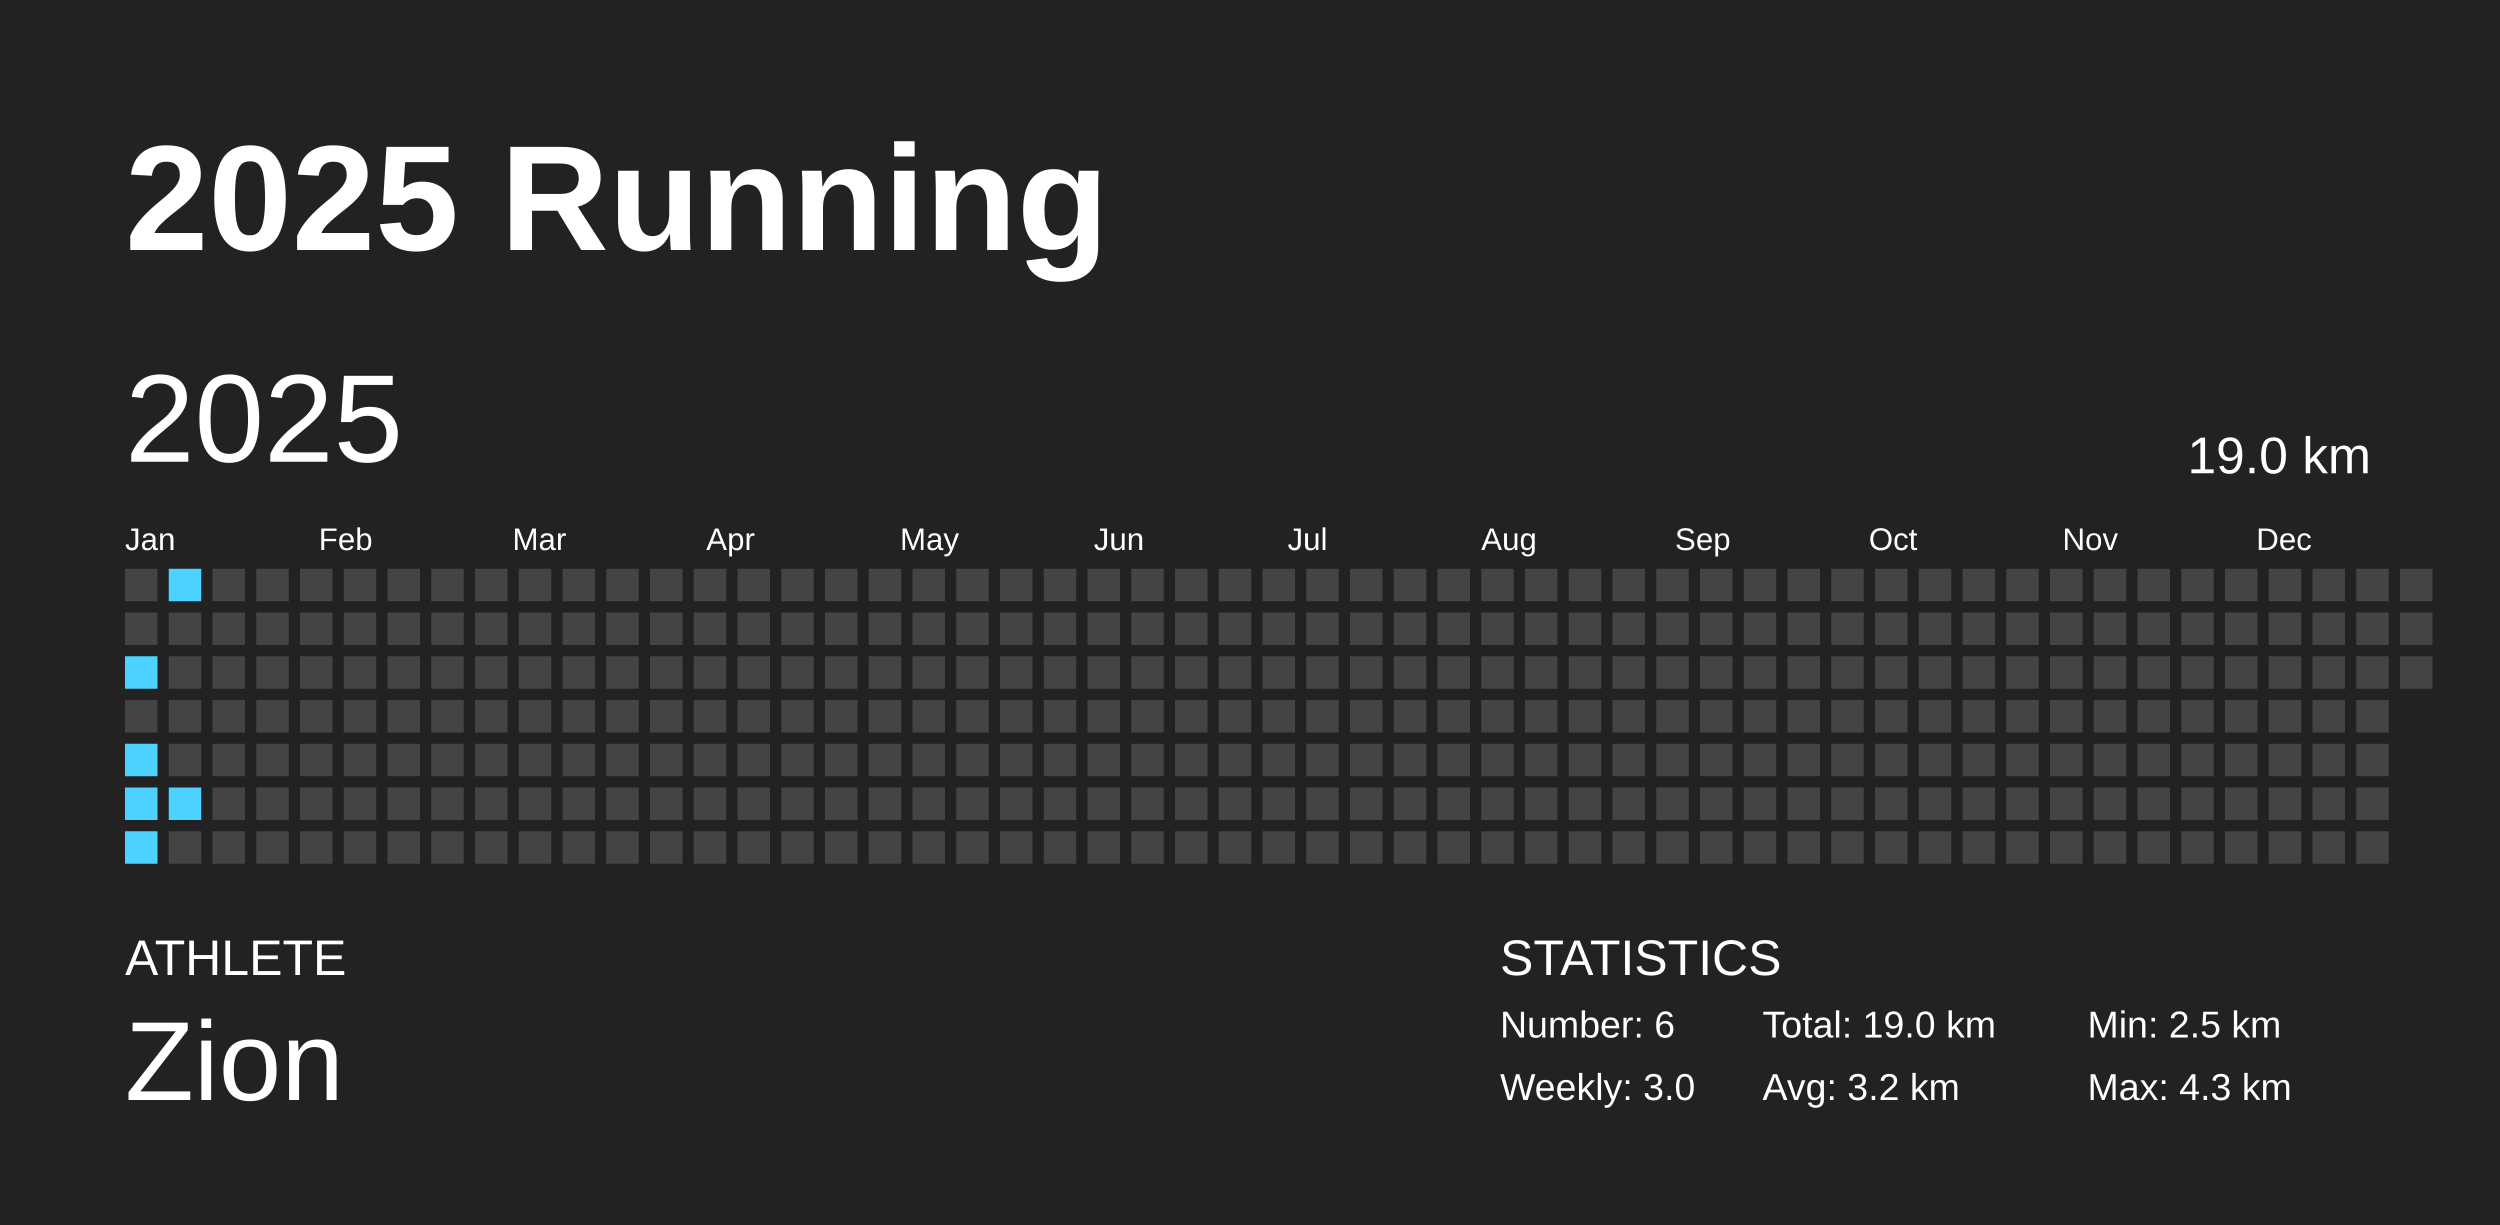
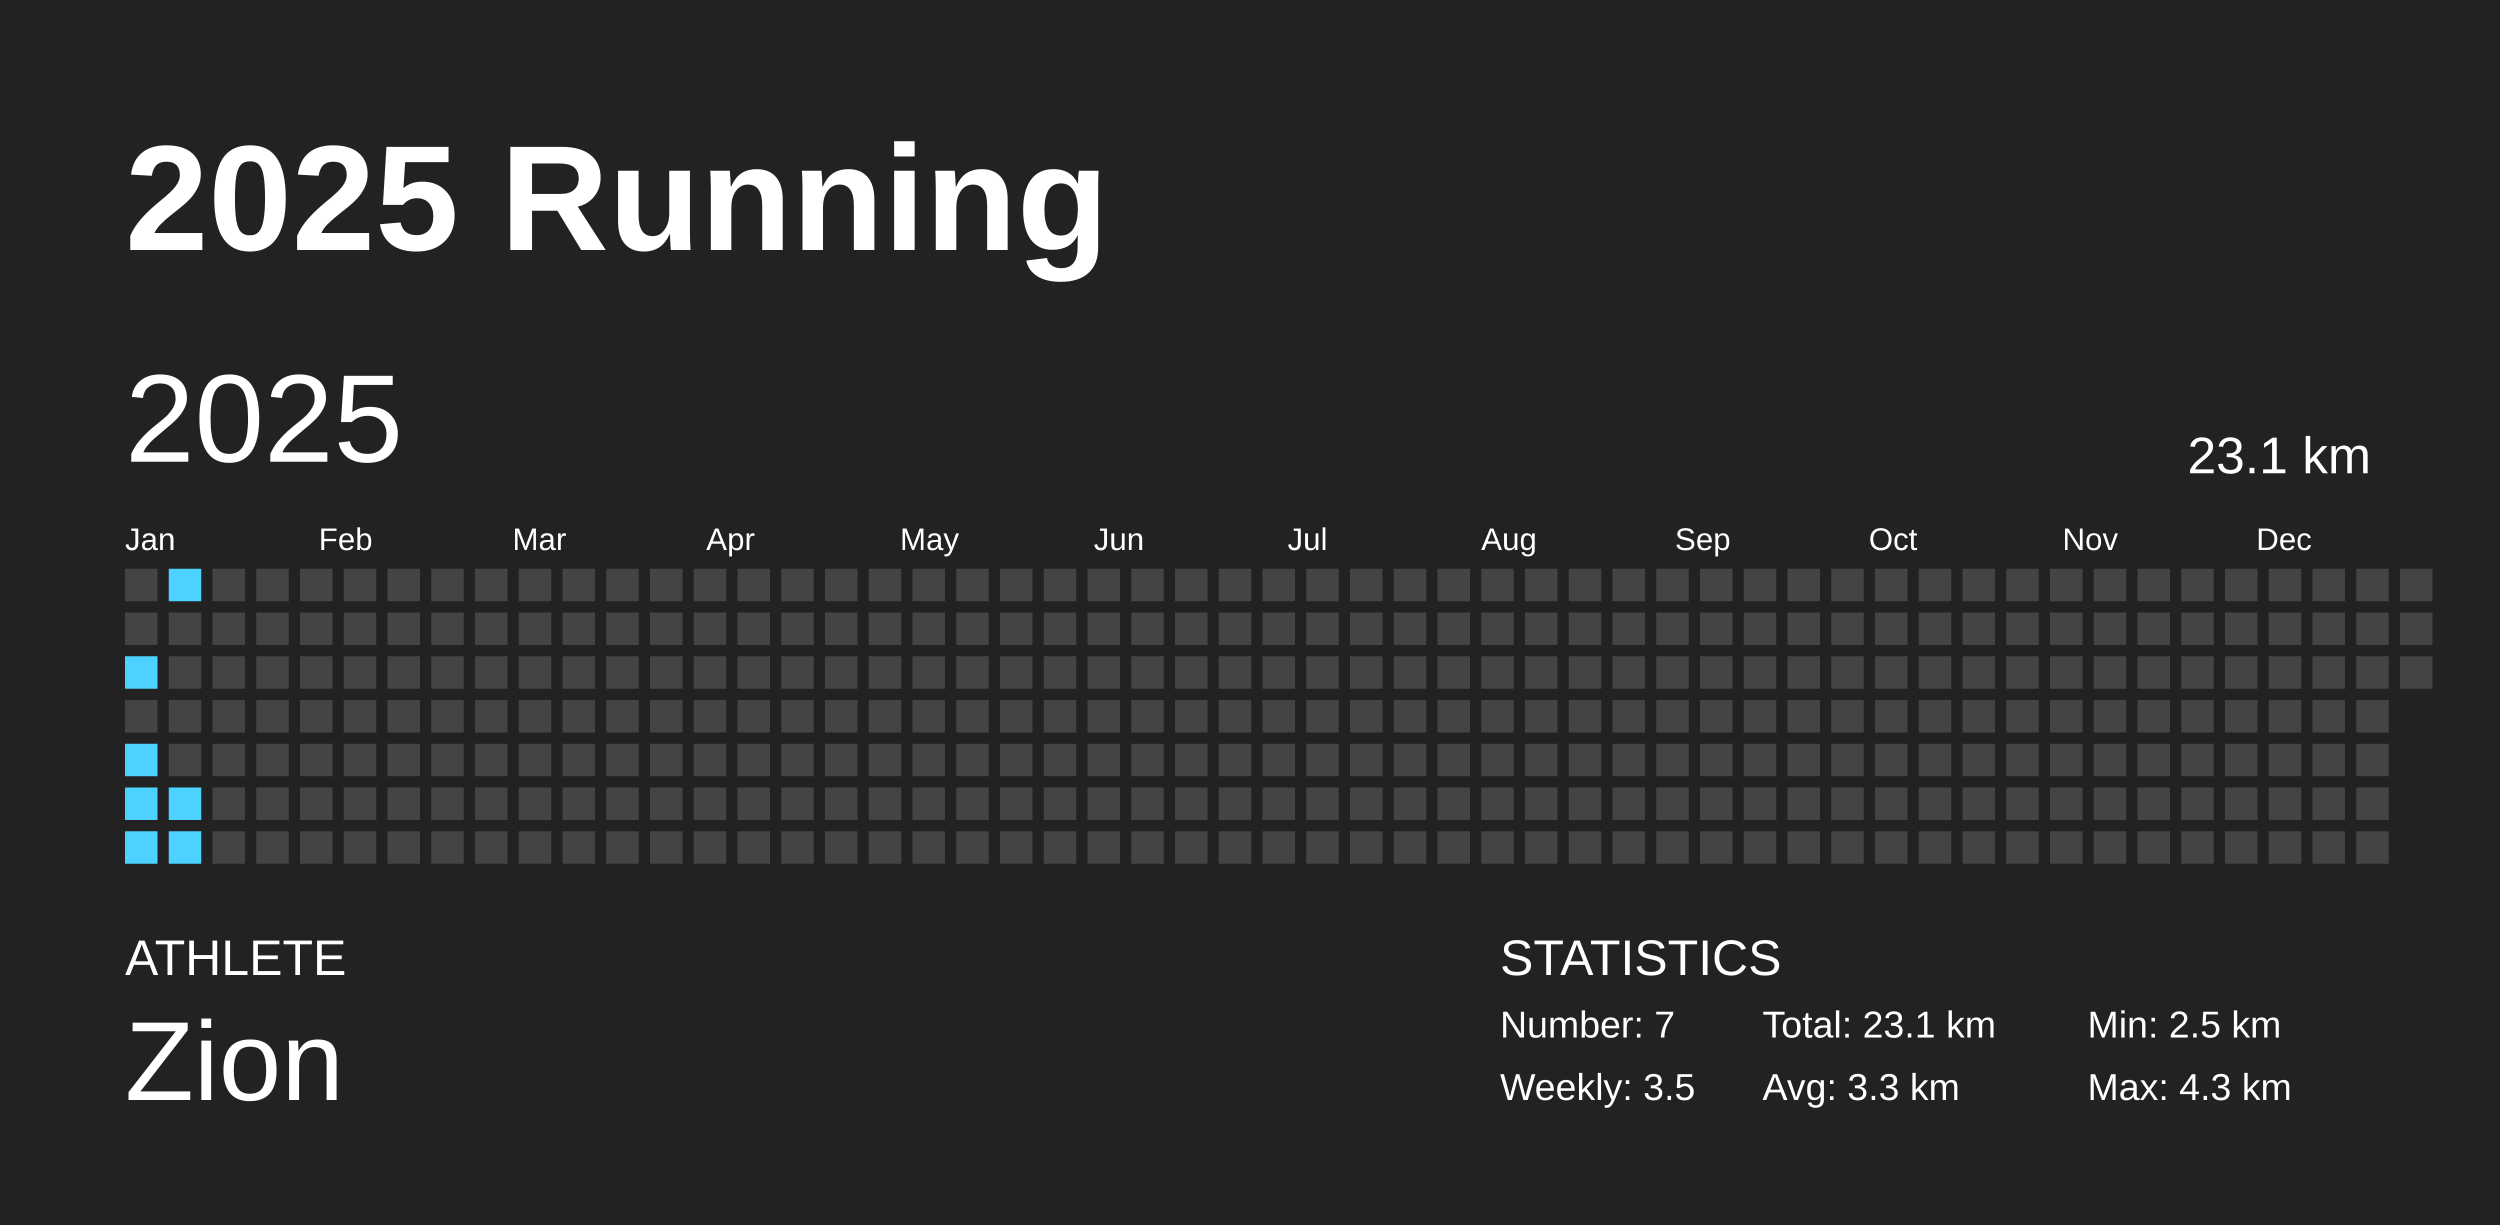
<svg xmlns="http://www.w3.org/2000/svg" baseProfile="full" height="98mm" version="1.1" viewBox="0,0,200,98" width="200mm">
  <defs />
  <rect fill="#222222" height="98" width="200" x="0" y="0" />
  <text fill="#FFFFFF" style="font-size:12px; font-family:Arial; font-weight:bold;" x="10" y="20">2025 Running</text>
  <text fill="#FFFFFF" style="font-size:4px; font-family:Arial" x="10" y="78">ATHLETE</text>
  <text fill="#FFFFFF" style="font-size:9px; font-family:Arial" x="10" y="88">Zion</text>
  <text fill="#FFFFFF" style="font-size:4px; font-family:Arial" x="120" y="78">STATISTICS</text>
-   <text fill="#FFFFFF" style="font-size:3px; font-family:Arial" x="120" y="83">Number: 6</text>
-   <text fill="#FFFFFF" style="font-size:3px; font-family:Arial" x="120" y="88">Weekly: 3.0</text>
-   <text fill="#FFFFFF" style="font-size:3px; font-family:Arial" x="141" y="83">Total: 19.0 km</text>
-   <text fill="#FFFFFF" style="font-size:3px; font-family:Arial" x="141" y="88">Avg: 3.2 km</text>
+   <text fill="#FFFFFF" style="font-size:3px; font-family:Arial" x="120" y="83">Number: 7</text>
+   <text fill="#FFFFFF" style="font-size:3px; font-family:Arial" x="120" y="88">Weekly: 3.5</text>
+   <text fill="#FFFFFF" style="font-size:3px; font-family:Arial" x="141" y="83">Total: 23.1 km</text>
+   <text fill="#FFFFFF" style="font-size:3px; font-family:Arial" x="141" y="88">Avg: 3.3 km</text>
  <text fill="#FFFFFF" style="font-size:3px; font-family:Arial" x="167" y="83">Min: 2.5 km</text>
  <text fill="#FFFFFF" style="font-size:3px; font-family:Arial" x="167" y="88">Max: 4.3 km</text>
  <text dominant-baseline="hanging" fill="#FFFFFF" style="font-size:10.0px; font-family:Arial;" x="10" y="30">2025</text>
-   <text dominant-baseline="hanging" fill="#FFFFFF" style="font-size:4.125px; font-family:Arial;" x="175" y="35">19.0 km</text>
+   <text dominant-baseline="hanging" fill="#FFFFFF" style="font-size:4.125px; font-family:Arial;" x="175" y="35">23.1 km</text>
  <text fill="#FFFFFF" style="font-size:2.5px; font-family:Arial" x="10.0" y="44">Jan</text>
  <text fill="#FFFFFF" style="font-size:2.5px; font-family:Arial" x="25.5" y="44">Feb</text>
  <text fill="#FFFFFF" style="font-size:2.5px; font-family:Arial" x="41.0" y="44">Mar</text>
  <text fill="#FFFFFF" style="font-size:2.5px; font-family:Arial" x="56.5" y="44">Apr</text>
  <text fill="#FFFFFF" style="font-size:2.5px; font-family:Arial" x="72.0" y="44">May</text>
  <text fill="#FFFFFF" style="font-size:2.5px; font-family:Arial" x="87.5" y="44">Jun</text>
  <text fill="#FFFFFF" style="font-size:2.5px; font-family:Arial" x="103.0" y="44">Jul</text>
  <text fill="#FFFFFF" style="font-size:2.5px; font-family:Arial" x="118.5" y="44">Aug</text>
  <text fill="#FFFFFF" style="font-size:2.5px; font-family:Arial" x="134.0" y="44">Sep</text>
  <text fill="#FFFFFF" style="font-size:2.5px; font-family:Arial" x="149.5" y="44">Oct</text>
  <text fill="#FFFFFF" style="font-size:2.5px; font-family:Arial" x="165.0" y="44">Nov</text>
  <text fill="#FFFFFF" style="font-size:2.5px; font-family:Arial" x="180.5" y="44">Dec</text>
  <rect fill="#444444" height="2.6" width="2.6" x="10.0" y="45.5" />
  <rect fill="#444444" height="2.6" width="2.6" x="10.0" y="49.0" />
  <rect fill="#4dd2ff" height="2.6" width="2.6" x="10.0" y="52.5" />
  <rect fill="#444444" height="2.6" width="2.6" x="10.0" y="56.0" />
  <rect fill="#4dd2ff" height="2.6" width="2.6" x="10.0" y="59.5" />
  <rect fill="#4dd2ff" height="2.6" width="2.6" x="10.0" y="63.0" />
  <rect fill="#4dd2ff" height="2.6" width="2.6" x="10.0" y="66.5" />
  <rect fill="#4dd2ff" height="2.6" width="2.6" x="13.5" y="45.5" />
  <rect fill="#444444" height="2.6" width="2.6" x="13.5" y="49.0" />
  <rect fill="#444444" height="2.6" width="2.6" x="13.5" y="52.5" />
  <rect fill="#444444" height="2.6" width="2.6" x="13.5" y="56.0" />
  <rect fill="#444444" height="2.6" width="2.6" x="13.5" y="59.5" />
  <rect fill="#4dd2ff" height="2.6" width="2.6" x="13.5" y="63.0" />
-   <rect fill="#444444" height="2.6" width="2.6" x="13.5" y="66.5" />
+   <rect fill="#4dd2ff" height="2.6" width="2.6" x="13.5" y="66.5" />
  <rect fill="#444444" height="2.6" width="2.6" x="17.0" y="45.5" />
  <rect fill="#444444" height="2.6" width="2.6" x="17.0" y="49.0" />
  <rect fill="#444444" height="2.6" width="2.6" x="17.0" y="52.5" />
  <rect fill="#444444" height="2.6" width="2.6" x="17.0" y="56.0" />
  <rect fill="#444444" height="2.6" width="2.6" x="17.0" y="59.5" />
  <rect fill="#444444" height="2.6" width="2.6" x="17.0" y="63.0" />
  <rect fill="#444444" height="2.6" width="2.6" x="17.0" y="66.5" />
  <rect fill="#444444" height="2.6" width="2.6" x="20.5" y="45.5" />
  <rect fill="#444444" height="2.6" width="2.6" x="20.5" y="49.0" />
  <rect fill="#444444" height="2.6" width="2.6" x="20.5" y="52.5" />
  <rect fill="#444444" height="2.6" width="2.6" x="20.5" y="56.0" />
  <rect fill="#444444" height="2.6" width="2.6" x="20.5" y="59.5" />
  <rect fill="#444444" height="2.6" width="2.6" x="20.5" y="63.0" />
  <rect fill="#444444" height="2.6" width="2.6" x="20.5" y="66.5" />
  <rect fill="#444444" height="2.6" width="2.6" x="24.0" y="45.5" />
  <rect fill="#444444" height="2.6" width="2.6" x="24.0" y="49.0" />
  <rect fill="#444444" height="2.6" width="2.6" x="24.0" y="52.5" />
  <rect fill="#444444" height="2.6" width="2.6" x="24.0" y="56.0" />
  <rect fill="#444444" height="2.6" width="2.6" x="24.0" y="59.5" />
  <rect fill="#444444" height="2.6" width="2.6" x="24.0" y="63.0" />
  <rect fill="#444444" height="2.6" width="2.6" x="24.0" y="66.5" />
  <rect fill="#444444" height="2.6" width="2.6" x="27.5" y="45.5" />
  <rect fill="#444444" height="2.6" width="2.6" x="27.5" y="49.0" />
  <rect fill="#444444" height="2.6" width="2.6" x="27.5" y="52.5" />
  <rect fill="#444444" height="2.6" width="2.6" x="27.5" y="56.0" />
  <rect fill="#444444" height="2.6" width="2.6" x="27.5" y="59.5" />
  <rect fill="#444444" height="2.6" width="2.6" x="27.5" y="63.0" />
  <rect fill="#444444" height="2.6" width="2.6" x="27.5" y="66.5" />
  <rect fill="#444444" height="2.6" width="2.6" x="31.0" y="45.5" />
  <rect fill="#444444" height="2.6" width="2.6" x="31.0" y="49.0" />
  <rect fill="#444444" height="2.6" width="2.6" x="31.0" y="52.5" />
  <rect fill="#444444" height="2.6" width="2.6" x="31.0" y="56.0" />
  <rect fill="#444444" height="2.6" width="2.6" x="31.0" y="59.5" />
  <rect fill="#444444" height="2.6" width="2.6" x="31.0" y="63.0" />
  <rect fill="#444444" height="2.6" width="2.6" x="31.0" y="66.5" />
  <rect fill="#444444" height="2.6" width="2.6" x="34.5" y="45.5" />
  <rect fill="#444444" height="2.6" width="2.6" x="34.5" y="49.0" />
  <rect fill="#444444" height="2.6" width="2.6" x="34.5" y="52.5" />
  <rect fill="#444444" height="2.6" width="2.6" x="34.5" y="56.0" />
  <rect fill="#444444" height="2.6" width="2.6" x="34.5" y="59.5" />
  <rect fill="#444444" height="2.6" width="2.6" x="34.5" y="63.0" />
  <rect fill="#444444" height="2.6" width="2.6" x="34.5" y="66.5" />
  <rect fill="#444444" height="2.6" width="2.6" x="38.0" y="45.5" />
  <rect fill="#444444" height="2.6" width="2.6" x="38.0" y="49.0" />
  <rect fill="#444444" height="2.6" width="2.6" x="38.0" y="52.5" />
  <rect fill="#444444" height="2.6" width="2.6" x="38.0" y="56.0" />
  <rect fill="#444444" height="2.6" width="2.6" x="38.0" y="59.5" />
  <rect fill="#444444" height="2.6" width="2.6" x="38.0" y="63.0" />
  <rect fill="#444444" height="2.6" width="2.6" x="38.0" y="66.5" />
  <rect fill="#444444" height="2.6" width="2.6" x="41.5" y="45.5" />
  <rect fill="#444444" height="2.6" width="2.6" x="41.5" y="49.0" />
  <rect fill="#444444" height="2.6" width="2.6" x="41.5" y="52.5" />
  <rect fill="#444444" height="2.6" width="2.6" x="41.5" y="56.0" />
  <rect fill="#444444" height="2.6" width="2.6" x="41.5" y="59.5" />
  <rect fill="#444444" height="2.6" width="2.6" x="41.5" y="63.0" />
  <rect fill="#444444" height="2.6" width="2.6" x="41.5" y="66.5" />
  <rect fill="#444444" height="2.6" width="2.6" x="45.0" y="45.5" />
  <rect fill="#444444" height="2.6" width="2.6" x="45.0" y="49.0" />
  <rect fill="#444444" height="2.6" width="2.6" x="45.0" y="52.5" />
  <rect fill="#444444" height="2.6" width="2.6" x="45.0" y="56.0" />
  <rect fill="#444444" height="2.6" width="2.6" x="45.0" y="59.5" />
  <rect fill="#444444" height="2.6" width="2.6" x="45.0" y="63.0" />
  <rect fill="#444444" height="2.6" width="2.6" x="45.0" y="66.5" />
  <rect fill="#444444" height="2.6" width="2.6" x="48.5" y="45.5" />
  <rect fill="#444444" height="2.6" width="2.6" x="48.5" y="49.0" />
  <rect fill="#444444" height="2.6" width="2.6" x="48.5" y="52.5" />
  <rect fill="#444444" height="2.6" width="2.6" x="48.5" y="56.0" />
  <rect fill="#444444" height="2.6" width="2.6" x="48.5" y="59.5" />
  <rect fill="#444444" height="2.6" width="2.6" x="48.5" y="63.0" />
  <rect fill="#444444" height="2.6" width="2.6" x="48.5" y="66.5" />
  <rect fill="#444444" height="2.6" width="2.6" x="52.0" y="45.5" />
  <rect fill="#444444" height="2.6" width="2.6" x="52.0" y="49.0" />
  <rect fill="#444444" height="2.6" width="2.6" x="52.0" y="52.5" />
  <rect fill="#444444" height="2.6" width="2.6" x="52.0" y="56.0" />
  <rect fill="#444444" height="2.6" width="2.6" x="52.0" y="59.5" />
  <rect fill="#444444" height="2.6" width="2.6" x="52.0" y="63.0" />
  <rect fill="#444444" height="2.6" width="2.6" x="52.0" y="66.5" />
  <rect fill="#444444" height="2.6" width="2.6" x="55.5" y="45.5" />
  <rect fill="#444444" height="2.6" width="2.6" x="55.5" y="49.0" />
  <rect fill="#444444" height="2.6" width="2.6" x="55.5" y="52.5" />
  <rect fill="#444444" height="2.6" width="2.6" x="55.5" y="56.0" />
  <rect fill="#444444" height="2.6" width="2.6" x="55.5" y="59.5" />
  <rect fill="#444444" height="2.6" width="2.6" x="55.5" y="63.0" />
  <rect fill="#444444" height="2.6" width="2.6" x="55.5" y="66.5" />
  <rect fill="#444444" height="2.6" width="2.6" x="59.0" y="45.5" />
  <rect fill="#444444" height="2.6" width="2.6" x="59.0" y="49.0" />
  <rect fill="#444444" height="2.6" width="2.6" x="59.0" y="52.5" />
  <rect fill="#444444" height="2.6" width="2.6" x="59.0" y="56.0" />
  <rect fill="#444444" height="2.6" width="2.6" x="59.0" y="59.5" />
  <rect fill="#444444" height="2.6" width="2.6" x="59.0" y="63.0" />
  <rect fill="#444444" height="2.6" width="2.6" x="59.0" y="66.5" />
  <rect fill="#444444" height="2.6" width="2.6" x="62.5" y="45.5" />
  <rect fill="#444444" height="2.6" width="2.6" x="62.5" y="49.0" />
  <rect fill="#444444" height="2.6" width="2.6" x="62.5" y="52.5" />
  <rect fill="#444444" height="2.6" width="2.6" x="62.5" y="56.0" />
  <rect fill="#444444" height="2.6" width="2.6" x="62.5" y="59.5" />
  <rect fill="#444444" height="2.6" width="2.6" x="62.5" y="63.0" />
  <rect fill="#444444" height="2.6" width="2.6" x="62.5" y="66.5" />
  <rect fill="#444444" height="2.6" width="2.6" x="66.0" y="45.5" />
  <rect fill="#444444" height="2.6" width="2.6" x="66.0" y="49.0" />
  <rect fill="#444444" height="2.6" width="2.6" x="66.0" y="52.5" />
  <rect fill="#444444" height="2.6" width="2.6" x="66.0" y="56.0" />
  <rect fill="#444444" height="2.6" width="2.6" x="66.0" y="59.5" />
  <rect fill="#444444" height="2.6" width="2.6" x="66.0" y="63.0" />
  <rect fill="#444444" height="2.6" width="2.6" x="66.0" y="66.5" />
  <rect fill="#444444" height="2.6" width="2.6" x="69.5" y="45.5" />
  <rect fill="#444444" height="2.6" width="2.6" x="69.5" y="49.0" />
  <rect fill="#444444" height="2.6" width="2.6" x="69.5" y="52.5" />
  <rect fill="#444444" height="2.6" width="2.6" x="69.5" y="56.0" />
  <rect fill="#444444" height="2.6" width="2.6" x="69.5" y="59.5" />
  <rect fill="#444444" height="2.6" width="2.6" x="69.5" y="63.0" />
  <rect fill="#444444" height="2.6" width="2.6" x="69.5" y="66.5" />
  <rect fill="#444444" height="2.6" width="2.6" x="73.0" y="45.5" />
  <rect fill="#444444" height="2.6" width="2.6" x="73.0" y="49.0" />
  <rect fill="#444444" height="2.6" width="2.6" x="73.0" y="52.5" />
  <rect fill="#444444" height="2.6" width="2.6" x="73.0" y="56.0" />
  <rect fill="#444444" height="2.6" width="2.6" x="73.0" y="59.5" />
  <rect fill="#444444" height="2.6" width="2.6" x="73.0" y="63.0" />
  <rect fill="#444444" height="2.6" width="2.6" x="73.0" y="66.5" />
  <rect fill="#444444" height="2.6" width="2.6" x="76.5" y="45.5" />
  <rect fill="#444444" height="2.6" width="2.6" x="76.5" y="49.0" />
  <rect fill="#444444" height="2.6" width="2.6" x="76.5" y="52.5" />
  <rect fill="#444444" height="2.6" width="2.6" x="76.5" y="56.0" />
  <rect fill="#444444" height="2.6" width="2.6" x="76.5" y="59.5" />
  <rect fill="#444444" height="2.6" width="2.6" x="76.5" y="63.0" />
  <rect fill="#444444" height="2.6" width="2.6" x="76.5" y="66.5" />
  <rect fill="#444444" height="2.6" width="2.6" x="80.0" y="45.5" />
  <rect fill="#444444" height="2.6" width="2.6" x="80.0" y="49.0" />
  <rect fill="#444444" height="2.6" width="2.6" x="80.0" y="52.5" />
  <rect fill="#444444" height="2.6" width="2.6" x="80.0" y="56.0" />
  <rect fill="#444444" height="2.6" width="2.6" x="80.0" y="59.5" />
  <rect fill="#444444" height="2.6" width="2.6" x="80.0" y="63.0" />
  <rect fill="#444444" height="2.6" width="2.6" x="80.0" y="66.5" />
  <rect fill="#444444" height="2.6" width="2.6" x="83.5" y="45.5" />
  <rect fill="#444444" height="2.6" width="2.6" x="83.5" y="49.0" />
  <rect fill="#444444" height="2.6" width="2.6" x="83.5" y="52.5" />
  <rect fill="#444444" height="2.6" width="2.6" x="83.5" y="56.0" />
  <rect fill="#444444" height="2.6" width="2.6" x="83.5" y="59.5" />
  <rect fill="#444444" height="2.6" width="2.6" x="83.5" y="63.0" />
  <rect fill="#444444" height="2.6" width="2.6" x="83.5" y="66.5" />
  <rect fill="#444444" height="2.6" width="2.6" x="87.0" y="45.5" />
  <rect fill="#444444" height="2.6" width="2.6" x="87.0" y="49.0" />
  <rect fill="#444444" height="2.6" width="2.6" x="87.0" y="52.5" />
  <rect fill="#444444" height="2.6" width="2.6" x="87.0" y="56.0" />
  <rect fill="#444444" height="2.6" width="2.6" x="87.0" y="59.5" />
  <rect fill="#444444" height="2.6" width="2.6" x="87.0" y="63.0" />
  <rect fill="#444444" height="2.6" width="2.6" x="87.0" y="66.5" />
  <rect fill="#444444" height="2.6" width="2.6" x="90.5" y="45.5" />
  <rect fill="#444444" height="2.6" width="2.6" x="90.5" y="49.0" />
  <rect fill="#444444" height="2.6" width="2.6" x="90.5" y="52.5" />
  <rect fill="#444444" height="2.6" width="2.6" x="90.5" y="56.0" />
  <rect fill="#444444" height="2.6" width="2.6" x="90.5" y="59.5" />
  <rect fill="#444444" height="2.6" width="2.6" x="90.5" y="63.0" />
  <rect fill="#444444" height="2.6" width="2.6" x="90.5" y="66.5" />
  <rect fill="#444444" height="2.6" width="2.6" x="94.0" y="45.5" />
  <rect fill="#444444" height="2.6" width="2.6" x="94.0" y="49.0" />
  <rect fill="#444444" height="2.6" width="2.6" x="94.0" y="52.5" />
  <rect fill="#444444" height="2.6" width="2.6" x="94.0" y="56.0" />
  <rect fill="#444444" height="2.6" width="2.6" x="94.0" y="59.5" />
  <rect fill="#444444" height="2.6" width="2.6" x="94.0" y="63.0" />
  <rect fill="#444444" height="2.6" width="2.6" x="94.0" y="66.5" />
  <rect fill="#444444" height="2.6" width="2.6" x="97.5" y="45.5" />
  <rect fill="#444444" height="2.6" width="2.6" x="97.5" y="49.0" />
  <rect fill="#444444" height="2.6" width="2.6" x="97.5" y="52.5" />
  <rect fill="#444444" height="2.6" width="2.6" x="97.5" y="56.0" />
  <rect fill="#444444" height="2.6" width="2.6" x="97.5" y="59.5" />
  <rect fill="#444444" height="2.6" width="2.6" x="97.5" y="63.0" />
  <rect fill="#444444" height="2.6" width="2.6" x="97.5" y="66.5" />
  <rect fill="#444444" height="2.6" width="2.6" x="101.0" y="45.5" />
  <rect fill="#444444" height="2.6" width="2.6" x="101.0" y="49.0" />
  <rect fill="#444444" height="2.6" width="2.6" x="101.0" y="52.5" />
  <rect fill="#444444" height="2.6" width="2.6" x="101.0" y="56.0" />
  <rect fill="#444444" height="2.6" width="2.6" x="101.0" y="59.5" />
  <rect fill="#444444" height="2.6" width="2.6" x="101.0" y="63.0" />
  <rect fill="#444444" height="2.6" width="2.6" x="101.0" y="66.5" />
  <rect fill="#444444" height="2.6" width="2.6" x="104.5" y="45.5" />
  <rect fill="#444444" height="2.6" width="2.6" x="104.5" y="49.0" />
  <rect fill="#444444" height="2.6" width="2.6" x="104.5" y="52.5" />
  <rect fill="#444444" height="2.6" width="2.6" x="104.5" y="56.0" />
  <rect fill="#444444" height="2.6" width="2.6" x="104.5" y="59.5" />
  <rect fill="#444444" height="2.6" width="2.6" x="104.5" y="63.0" />
  <rect fill="#444444" height="2.6" width="2.6" x="104.5" y="66.5" />
  <rect fill="#444444" height="2.6" width="2.6" x="108.0" y="45.5" />
  <rect fill="#444444" height="2.6" width="2.6" x="108.0" y="49.0" />
  <rect fill="#444444" height="2.6" width="2.6" x="108.0" y="52.5" />
  <rect fill="#444444" height="2.6" width="2.6" x="108.0" y="56.0" />
  <rect fill="#444444" height="2.6" width="2.6" x="108.0" y="59.5" />
  <rect fill="#444444" height="2.6" width="2.6" x="108.0" y="63.0" />
  <rect fill="#444444" height="2.6" width="2.6" x="108.0" y="66.5" />
  <rect fill="#444444" height="2.6" width="2.6" x="111.5" y="45.5" />
  <rect fill="#444444" height="2.6" width="2.6" x="111.5" y="49.0" />
  <rect fill="#444444" height="2.6" width="2.6" x="111.5" y="52.5" />
  <rect fill="#444444" height="2.6" width="2.6" x="111.5" y="56.0" />
  <rect fill="#444444" height="2.6" width="2.6" x="111.5" y="59.5" />
  <rect fill="#444444" height="2.6" width="2.6" x="111.5" y="63.0" />
  <rect fill="#444444" height="2.6" width="2.6" x="111.5" y="66.5" />
  <rect fill="#444444" height="2.6" width="2.6" x="115.0" y="45.5" />
  <rect fill="#444444" height="2.6" width="2.6" x="115.0" y="49.0" />
  <rect fill="#444444" height="2.6" width="2.6" x="115.0" y="52.5" />
  <rect fill="#444444" height="2.6" width="2.6" x="115.0" y="56.0" />
  <rect fill="#444444" height="2.6" width="2.6" x="115.0" y="59.5" />
  <rect fill="#444444" height="2.6" width="2.6" x="115.0" y="63.0" />
  <rect fill="#444444" height="2.6" width="2.6" x="115.0" y="66.5" />
  <rect fill="#444444" height="2.6" width="2.6" x="118.5" y="45.5" />
  <rect fill="#444444" height="2.6" width="2.6" x="118.5" y="49.0" />
  <rect fill="#444444" height="2.6" width="2.6" x="118.5" y="52.5" />
  <rect fill="#444444" height="2.6" width="2.6" x="118.5" y="56.0" />
  <rect fill="#444444" height="2.6" width="2.6" x="118.5" y="59.5" />
  <rect fill="#444444" height="2.6" width="2.6" x="118.5" y="63.0" />
  <rect fill="#444444" height="2.6" width="2.6" x="118.5" y="66.5" />
  <rect fill="#444444" height="2.6" width="2.6" x="122.0" y="45.5" />
  <rect fill="#444444" height="2.6" width="2.6" x="122.0" y="49.0" />
  <rect fill="#444444" height="2.6" width="2.6" x="122.0" y="52.5" />
  <rect fill="#444444" height="2.6" width="2.6" x="122.0" y="56.0" />
  <rect fill="#444444" height="2.6" width="2.6" x="122.0" y="59.5" />
  <rect fill="#444444" height="2.6" width="2.6" x="122.0" y="63.0" />
  <rect fill="#444444" height="2.6" width="2.6" x="122.0" y="66.5" />
  <rect fill="#444444" height="2.6" width="2.6" x="125.5" y="45.5" />
  <rect fill="#444444" height="2.6" width="2.6" x="125.5" y="49.0" />
  <rect fill="#444444" height="2.6" width="2.6" x="125.5" y="52.5" />
  <rect fill="#444444" height="2.6" width="2.6" x="125.5" y="56.0" />
  <rect fill="#444444" height="2.6" width="2.6" x="125.5" y="59.5" />
  <rect fill="#444444" height="2.6" width="2.6" x="125.5" y="63.0" />
  <rect fill="#444444" height="2.6" width="2.6" x="125.5" y="66.5" />
  <rect fill="#444444" height="2.6" width="2.6" x="129.0" y="45.5" />
  <rect fill="#444444" height="2.6" width="2.6" x="129.0" y="49.0" />
  <rect fill="#444444" height="2.6" width="2.6" x="129.0" y="52.5" />
  <rect fill="#444444" height="2.6" width="2.6" x="129.0" y="56.0" />
  <rect fill="#444444" height="2.6" width="2.6" x="129.0" y="59.5" />
  <rect fill="#444444" height="2.6" width="2.6" x="129.0" y="63.0" />
  <rect fill="#444444" height="2.6" width="2.6" x="129.0" y="66.5" />
  <rect fill="#444444" height="2.6" width="2.6" x="132.5" y="45.5" />
  <rect fill="#444444" height="2.6" width="2.6" x="132.5" y="49.0" />
  <rect fill="#444444" height="2.6" width="2.6" x="132.5" y="52.5" />
  <rect fill="#444444" height="2.6" width="2.6" x="132.5" y="56.0" />
  <rect fill="#444444" height="2.6" width="2.6" x="132.5" y="59.5" />
  <rect fill="#444444" height="2.6" width="2.6" x="132.5" y="63.0" />
  <rect fill="#444444" height="2.6" width="2.6" x="132.5" y="66.5" />
  <rect fill="#444444" height="2.6" width="2.6" x="136.0" y="45.5" />
  <rect fill="#444444" height="2.6" width="2.6" x="136.0" y="49.0" />
  <rect fill="#444444" height="2.6" width="2.6" x="136.0" y="52.5" />
  <rect fill="#444444" height="2.6" width="2.6" x="136.0" y="56.0" />
  <rect fill="#444444" height="2.6" width="2.6" x="136.0" y="59.5" />
  <rect fill="#444444" height="2.6" width="2.6" x="136.0" y="63.0" />
  <rect fill="#444444" height="2.6" width="2.6" x="136.0" y="66.5" />
  <rect fill="#444444" height="2.6" width="2.6" x="139.5" y="45.5" />
  <rect fill="#444444" height="2.6" width="2.6" x="139.5" y="49.0" />
  <rect fill="#444444" height="2.6" width="2.6" x="139.5" y="52.5" />
  <rect fill="#444444" height="2.6" width="2.6" x="139.5" y="56.0" />
  <rect fill="#444444" height="2.6" width="2.6" x="139.5" y="59.5" />
  <rect fill="#444444" height="2.6" width="2.6" x="139.5" y="63.0" />
  <rect fill="#444444" height="2.6" width="2.6" x="139.5" y="66.5" />
  <rect fill="#444444" height="2.6" width="2.6" x="143.0" y="45.5" />
  <rect fill="#444444" height="2.6" width="2.6" x="143.0" y="49.0" />
  <rect fill="#444444" height="2.6" width="2.6" x="143.0" y="52.5" />
  <rect fill="#444444" height="2.6" width="2.6" x="143.0" y="56.0" />
  <rect fill="#444444" height="2.6" width="2.6" x="143.0" y="59.5" />
  <rect fill="#444444" height="2.6" width="2.6" x="143.0" y="63.0" />
  <rect fill="#444444" height="2.6" width="2.6" x="143.0" y="66.5" />
  <rect fill="#444444" height="2.6" width="2.6" x="146.5" y="45.5" />
  <rect fill="#444444" height="2.6" width="2.6" x="146.5" y="49.0" />
  <rect fill="#444444" height="2.6" width="2.6" x="146.5" y="52.5" />
  <rect fill="#444444" height="2.6" width="2.6" x="146.5" y="56.0" />
  <rect fill="#444444" height="2.6" width="2.6" x="146.5" y="59.5" />
  <rect fill="#444444" height="2.6" width="2.6" x="146.5" y="63.0" />
  <rect fill="#444444" height="2.6" width="2.6" x="146.5" y="66.5" />
  <rect fill="#444444" height="2.6" width="2.6" x="150.0" y="45.5" />
  <rect fill="#444444" height="2.6" width="2.6" x="150.0" y="49.0" />
  <rect fill="#444444" height="2.6" width="2.6" x="150.0" y="52.5" />
  <rect fill="#444444" height="2.6" width="2.6" x="150.0" y="56.0" />
  <rect fill="#444444" height="2.6" width="2.6" x="150.0" y="59.5" />
  <rect fill="#444444" height="2.6" width="2.6" x="150.0" y="63.0" />
  <rect fill="#444444" height="2.6" width="2.6" x="150.0" y="66.5" />
  <rect fill="#444444" height="2.6" width="2.6" x="153.5" y="45.5" />
  <rect fill="#444444" height="2.6" width="2.6" x="153.5" y="49.0" />
  <rect fill="#444444" height="2.6" width="2.6" x="153.5" y="52.5" />
  <rect fill="#444444" height="2.6" width="2.6" x="153.5" y="56.0" />
  <rect fill="#444444" height="2.6" width="2.6" x="153.5" y="59.5" />
  <rect fill="#444444" height="2.6" width="2.6" x="153.5" y="63.0" />
  <rect fill="#444444" height="2.6" width="2.6" x="153.5" y="66.5" />
  <rect fill="#444444" height="2.6" width="2.6" x="157.0" y="45.5" />
  <rect fill="#444444" height="2.6" width="2.6" x="157.0" y="49.0" />
  <rect fill="#444444" height="2.6" width="2.6" x="157.0" y="52.5" />
  <rect fill="#444444" height="2.6" width="2.6" x="157.0" y="56.0" />
  <rect fill="#444444" height="2.6" width="2.6" x="157.0" y="59.5" />
  <rect fill="#444444" height="2.6" width="2.6" x="157.0" y="63.0" />
  <rect fill="#444444" height="2.6" width="2.6" x="157.0" y="66.5" />
  <rect fill="#444444" height="2.6" width="2.6" x="160.5" y="45.5" />
  <rect fill="#444444" height="2.6" width="2.6" x="160.5" y="49.0" />
  <rect fill="#444444" height="2.6" width="2.6" x="160.5" y="52.5" />
  <rect fill="#444444" height="2.6" width="2.6" x="160.5" y="56.0" />
  <rect fill="#444444" height="2.6" width="2.6" x="160.5" y="59.5" />
  <rect fill="#444444" height="2.6" width="2.6" x="160.5" y="63.0" />
  <rect fill="#444444" height="2.6" width="2.6" x="160.5" y="66.5" />
  <rect fill="#444444" height="2.6" width="2.6" x="164.0" y="45.5" />
  <rect fill="#444444" height="2.6" width="2.6" x="164.0" y="49.0" />
  <rect fill="#444444" height="2.6" width="2.6" x="164.0" y="52.5" />
  <rect fill="#444444" height="2.6" width="2.6" x="164.0" y="56.0" />
  <rect fill="#444444" height="2.6" width="2.6" x="164.0" y="59.5" />
  <rect fill="#444444" height="2.6" width="2.6" x="164.0" y="63.0" />
  <rect fill="#444444" height="2.6" width="2.6" x="164.0" y="66.5" />
  <rect fill="#444444" height="2.6" width="2.6" x="167.5" y="45.5" />
  <rect fill="#444444" height="2.6" width="2.6" x="167.5" y="49.0" />
  <rect fill="#444444" height="2.6" width="2.6" x="167.5" y="52.5" />
  <rect fill="#444444" height="2.6" width="2.6" x="167.5" y="56.0" />
  <rect fill="#444444" height="2.6" width="2.6" x="167.5" y="59.5" />
  <rect fill="#444444" height="2.6" width="2.6" x="167.5" y="63.0" />
  <rect fill="#444444" height="2.6" width="2.6" x="167.5" y="66.5" />
  <rect fill="#444444" height="2.6" width="2.6" x="171.0" y="45.5" />
  <rect fill="#444444" height="2.6" width="2.6" x="171.0" y="49.0" />
  <rect fill="#444444" height="2.6" width="2.6" x="171.0" y="52.5" />
  <rect fill="#444444" height="2.6" width="2.6" x="171.0" y="56.0" />
  <rect fill="#444444" height="2.6" width="2.6" x="171.0" y="59.5" />
  <rect fill="#444444" height="2.6" width="2.6" x="171.0" y="63.0" />
  <rect fill="#444444" height="2.6" width="2.6" x="171.0" y="66.5" />
  <rect fill="#444444" height="2.6" width="2.6" x="174.5" y="45.5" />
  <rect fill="#444444" height="2.6" width="2.6" x="174.5" y="49.0" />
  <rect fill="#444444" height="2.6" width="2.6" x="174.5" y="52.5" />
  <rect fill="#444444" height="2.6" width="2.6" x="174.5" y="56.0" />
  <rect fill="#444444" height="2.6" width="2.6" x="174.5" y="59.5" />
  <rect fill="#444444" height="2.6" width="2.6" x="174.5" y="63.0" />
  <rect fill="#444444" height="2.6" width="2.6" x="174.5" y="66.5" />
  <rect fill="#444444" height="2.6" width="2.6" x="178.0" y="45.5" />
  <rect fill="#444444" height="2.6" width="2.6" x="178.0" y="49.0" />
  <rect fill="#444444" height="2.6" width="2.6" x="178.0" y="52.5" />
  <rect fill="#444444" height="2.6" width="2.6" x="178.0" y="56.0" />
  <rect fill="#444444" height="2.6" width="2.6" x="178.0" y="59.5" />
  <rect fill="#444444" height="2.6" width="2.6" x="178.0" y="63.0" />
  <rect fill="#444444" height="2.6" width="2.6" x="178.0" y="66.5" />
  <rect fill="#444444" height="2.6" width="2.6" x="181.5" y="45.5" />
  <rect fill="#444444" height="2.6" width="2.6" x="181.5" y="49.0" />
  <rect fill="#444444" height="2.6" width="2.6" x="181.5" y="52.5" />
  <rect fill="#444444" height="2.6" width="2.6" x="181.5" y="56.0" />
  <rect fill="#444444" height="2.6" width="2.6" x="181.5" y="59.5" />
  <rect fill="#444444" height="2.6" width="2.6" x="181.5" y="63.0" />
  <rect fill="#444444" height="2.6" width="2.6" x="181.5" y="66.5" />
  <rect fill="#444444" height="2.6" width="2.6" x="185.0" y="45.5" />
  <rect fill="#444444" height="2.6" width="2.6" x="185.0" y="49.0" />
  <rect fill="#444444" height="2.6" width="2.6" x="185.0" y="52.5" />
  <rect fill="#444444" height="2.6" width="2.6" x="185.0" y="56.0" />
  <rect fill="#444444" height="2.6" width="2.6" x="185.0" y="59.5" />
  <rect fill="#444444" height="2.6" width="2.6" x="185.0" y="63.0" />
  <rect fill="#444444" height="2.6" width="2.6" x="185.0" y="66.5" />
  <rect fill="#444444" height="2.6" width="2.6" x="188.5" y="45.5" />
  <rect fill="#444444" height="2.6" width="2.6" x="188.5" y="49.0" />
  <rect fill="#444444" height="2.6" width="2.6" x="188.5" y="52.5" />
  <rect fill="#444444" height="2.6" width="2.6" x="188.5" y="56.0" />
  <rect fill="#444444" height="2.6" width="2.6" x="188.5" y="59.5" />
  <rect fill="#444444" height="2.6" width="2.6" x="188.5" y="63.0" />
  <rect fill="#444444" height="2.6" width="2.6" x="188.5" y="66.5" />
  <rect fill="#444444" height="2.6" width="2.6" x="192.0" y="45.5" />
  <rect fill="#444444" height="2.6" width="2.6" x="192.0" y="49.0" />
  <rect fill="#444444" height="2.6" width="2.6" x="192.0" y="52.5" />
</svg>
